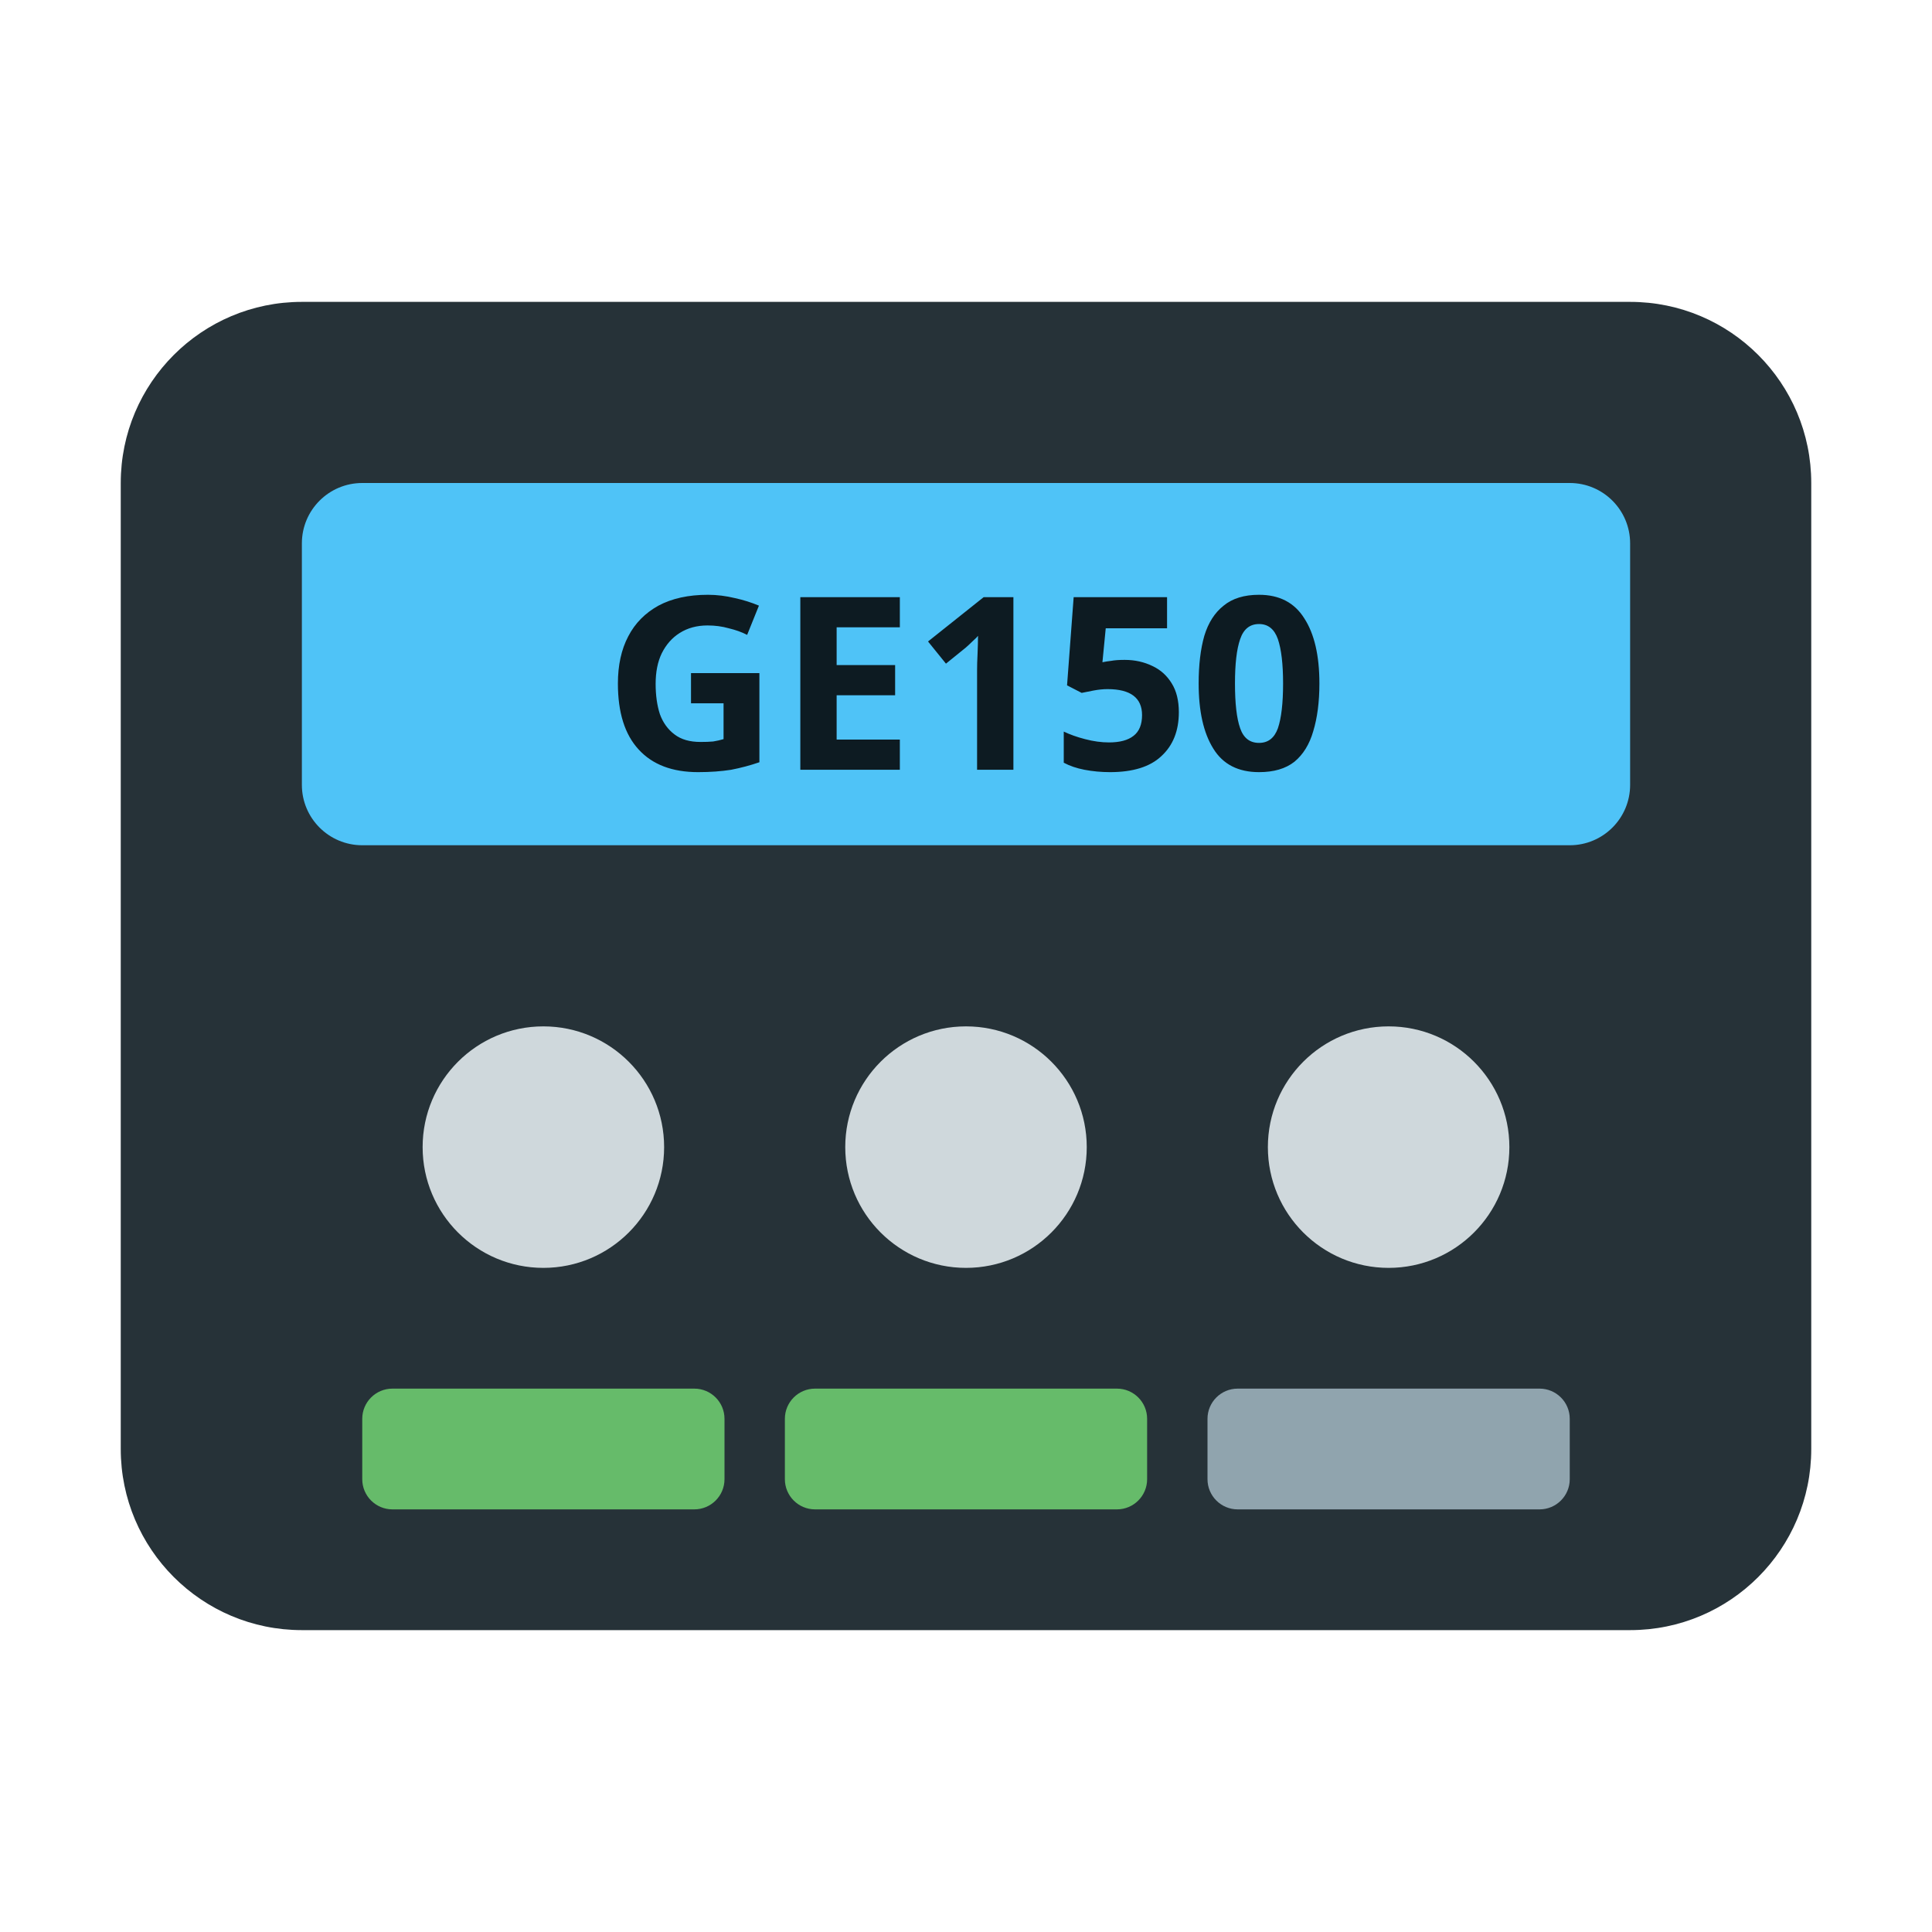
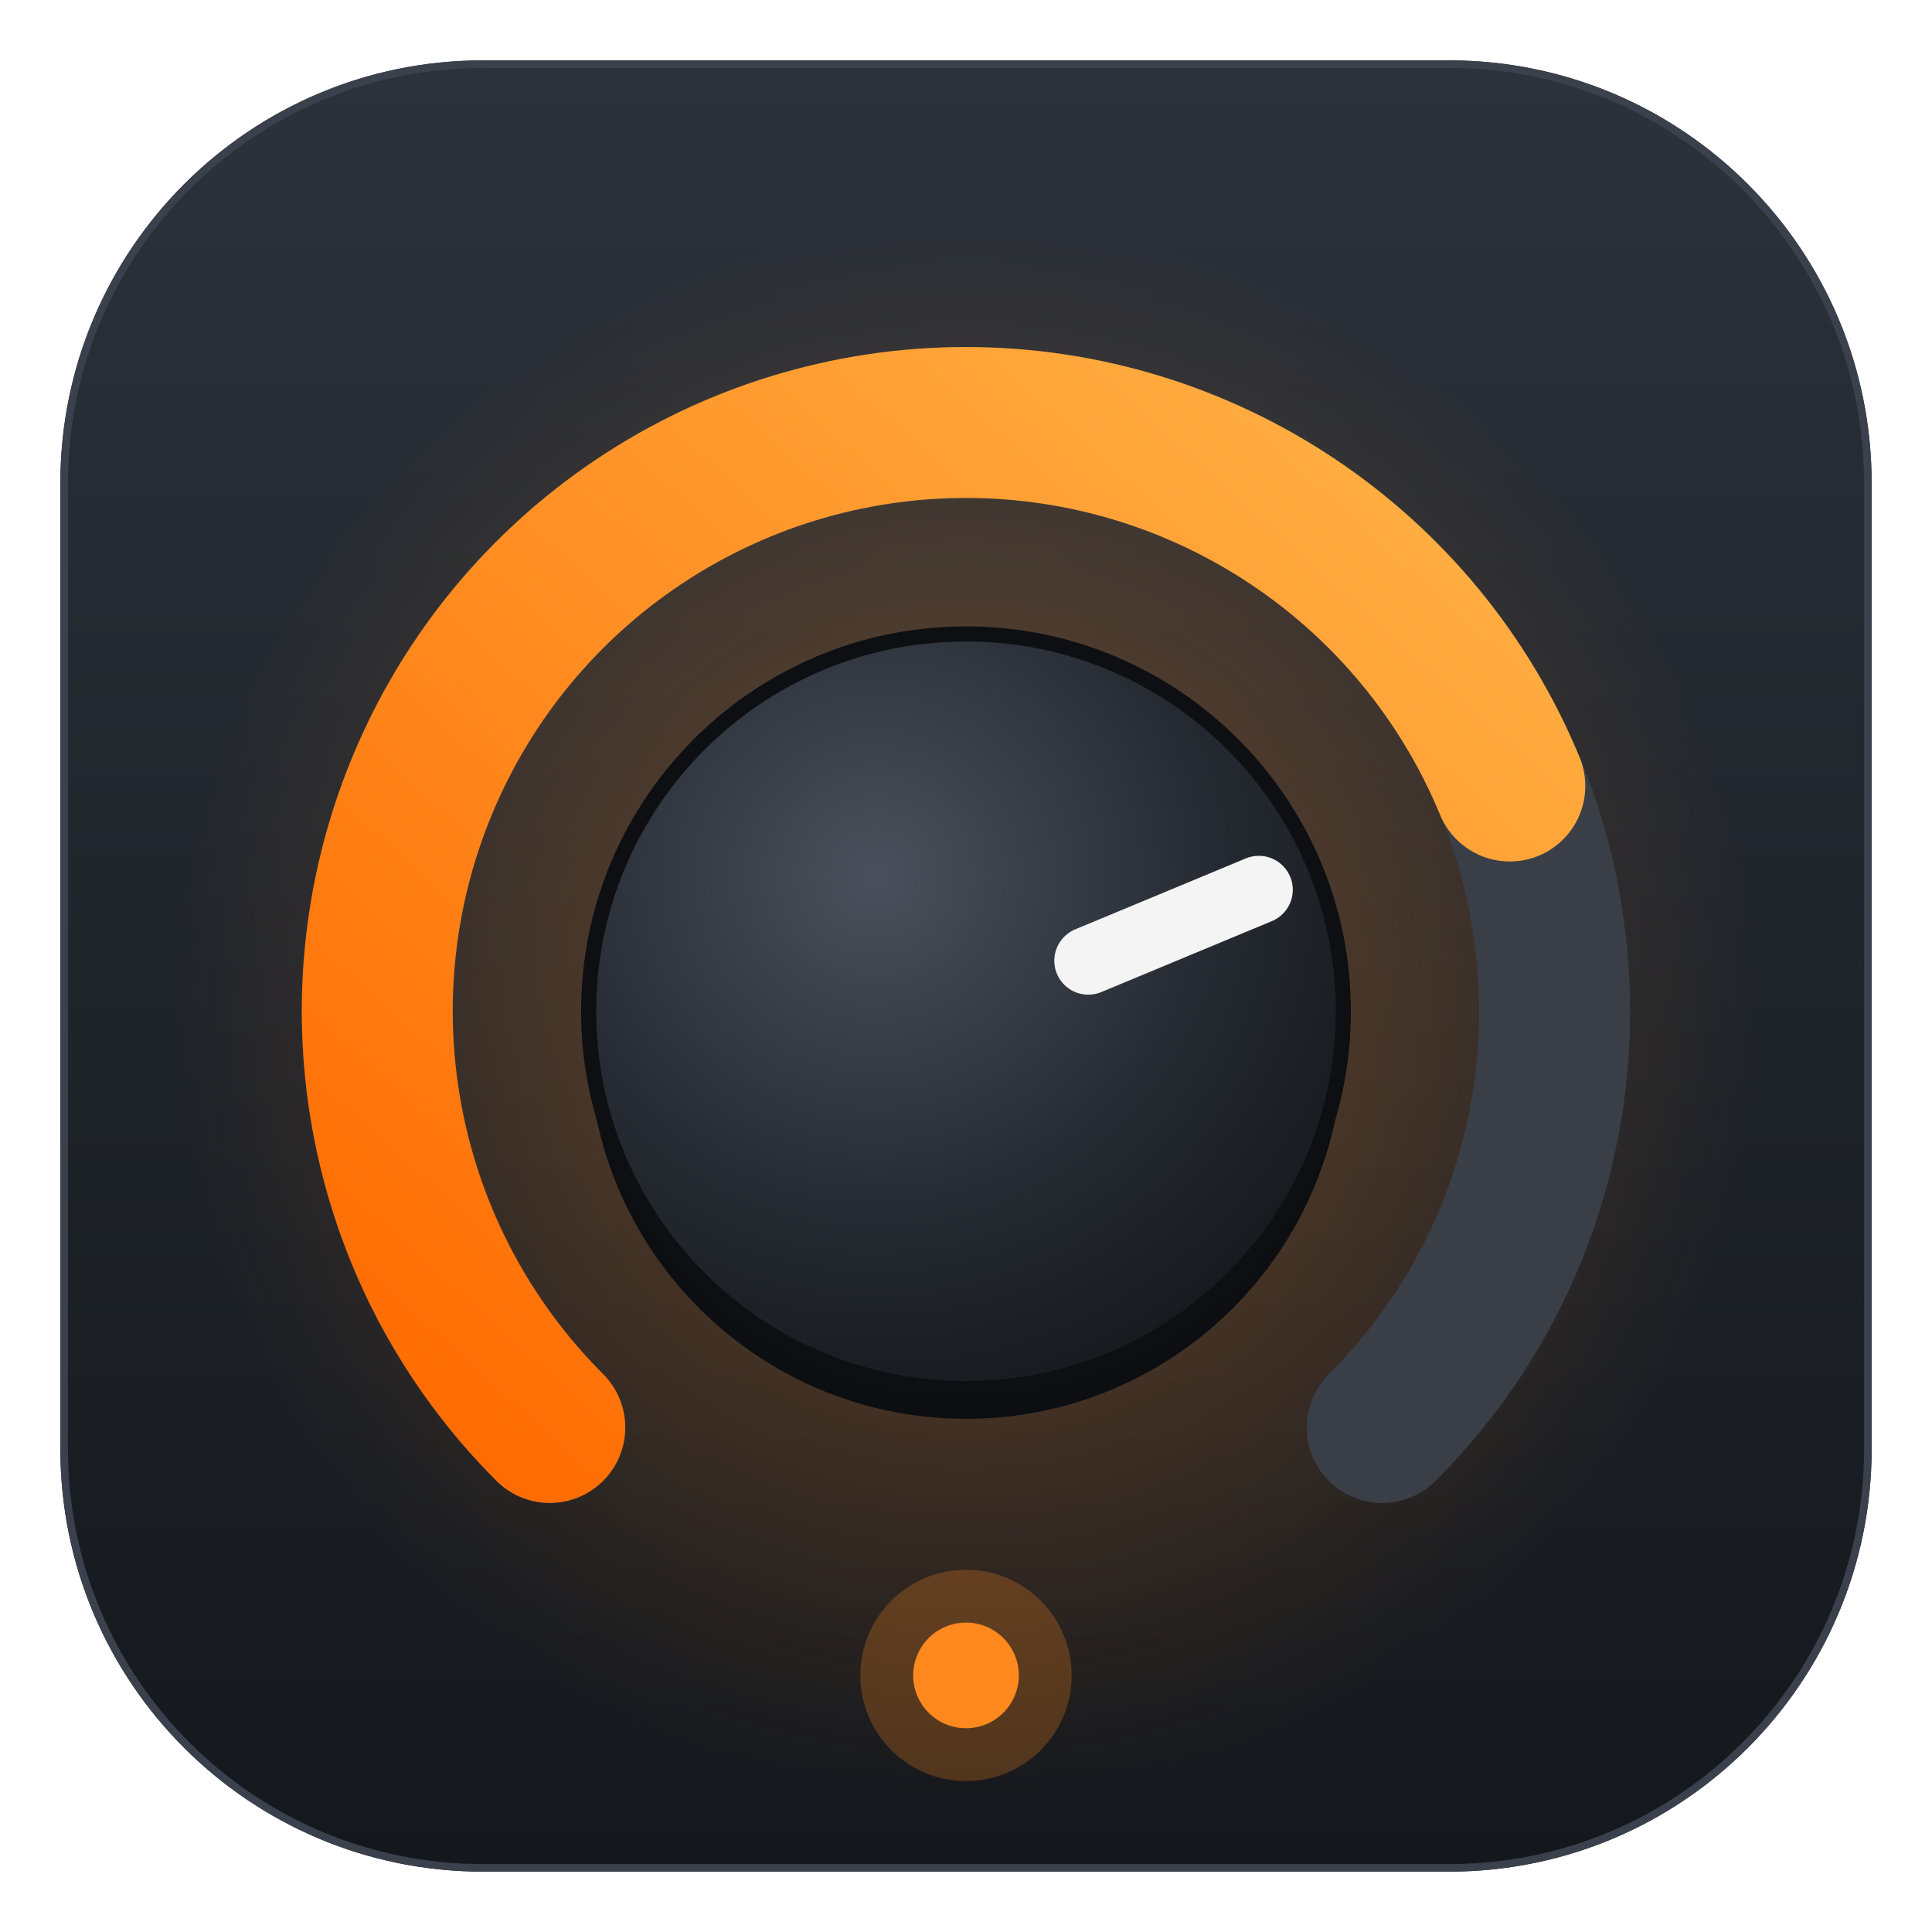
- <svg xmlns="http://www.w3.org/2000/svg" viewBox="0 0 64 64">
-   <rect x="4" y="10" width="56" height="44" rx="6" fill="#263238" />
-   <rect x="10" y="16" width="44" height="12" rx="2" fill="#4fc3f7" />
-   <text x="32" y="25.5" font-family="sans-serif" font-size="8" font-weight="bold" text-anchor="middle" fill="#0d1b22">GE150</text>
-   <circle cx="18" cy="38" r="4" fill="#cfd8dc" />
-   <circle cx="32" cy="38" r="4" fill="#cfd8dc" />
-   <circle cx="46" cy="38" r="4" fill="#cfd8dc" />
-   <rect x="12" y="46" width="12" height="4" rx="1" fill="#66bb6a" />
-   <rect x="26" y="46" width="12" height="4" rx="1" fill="#66bb6a" />
-   <rect x="40" y="46" width="12" height="4" rx="1" fill="#90a4ae" />
+ <svg xmlns="http://www.w3.org/2000/svg" viewBox="0 0 256 256">
+   <defs>
+     <linearGradient id="tile" x1="0" y1="0" x2="0" y2="1">
+       <stop offset="0" stop-color="#2c323b" />
+       <stop offset="1" stop-color="#14171c" />
+     </linearGradient>
+     <linearGradient id="arc" x1="0" y1="1" x2="1" y2="0">
+       <stop offset="0" stop-color="#ff6a00" />
+       <stop offset="1" stop-color="#ffb347" />
+     </linearGradient>
+     <radialGradient id="cap" cx="0.38" cy="0.32" r="0.8">
+       <stop offset="0" stop-color="#4a515c" />
+       <stop offset="0.55" stop-color="#262b33" />
+       <stop offset="1" stop-color="#121418" />
+     </radialGradient>
+     <radialGradient id="glow" cx="0.5" cy="0.5" r="0.5">
+       <stop offset="0" stop-color="#ff8a1f" stop-opacity="0.35" />
+       <stop offset="1" stop-color="#ff8a1f" stop-opacity="0" />
+     </radialGradient>
+   </defs>
+   <rect x="8" y="8" width="240" height="240" rx="56" fill="url(#tile)" />
+   <rect x="8.5" y="8.5" width="239" height="239" rx="55.5" fill="none" stroke="#3a414c" stroke-width="1" />
+   <circle cx="128" cy="134" r="104" fill="url(#glow)" />
+   <path d="M 72.85 189.15 A 78 78 0 1 1 183.15 189.15" fill="none" stroke="#3a3f47" stroke-width="20" stroke-linecap="round" />
+   <path d="M 72.85 189.15 A 78 78 0 1 1 200.06 104.15" fill="none" stroke="url(#arc)" stroke-width="20" stroke-linecap="round" />
+   <circle cx="128" cy="138" r="50" fill="#0c0e11" />
+   <circle cx="128" cy="134" r="50" fill="url(#cap)" stroke="#0d0f12" stroke-width="2" />
+   <line x1="144.2" y1="127.3" x2="166.8" y2="117.9" stroke="#f4f4f4" stroke-width="9" stroke-linecap="round" />
+   <circle cx="128" cy="222" r="7" fill="#ff8a1f" />
+   <circle cx="128" cy="222" r="14" fill="#ff8a1f" fill-opacity="0.25" />
</svg>
